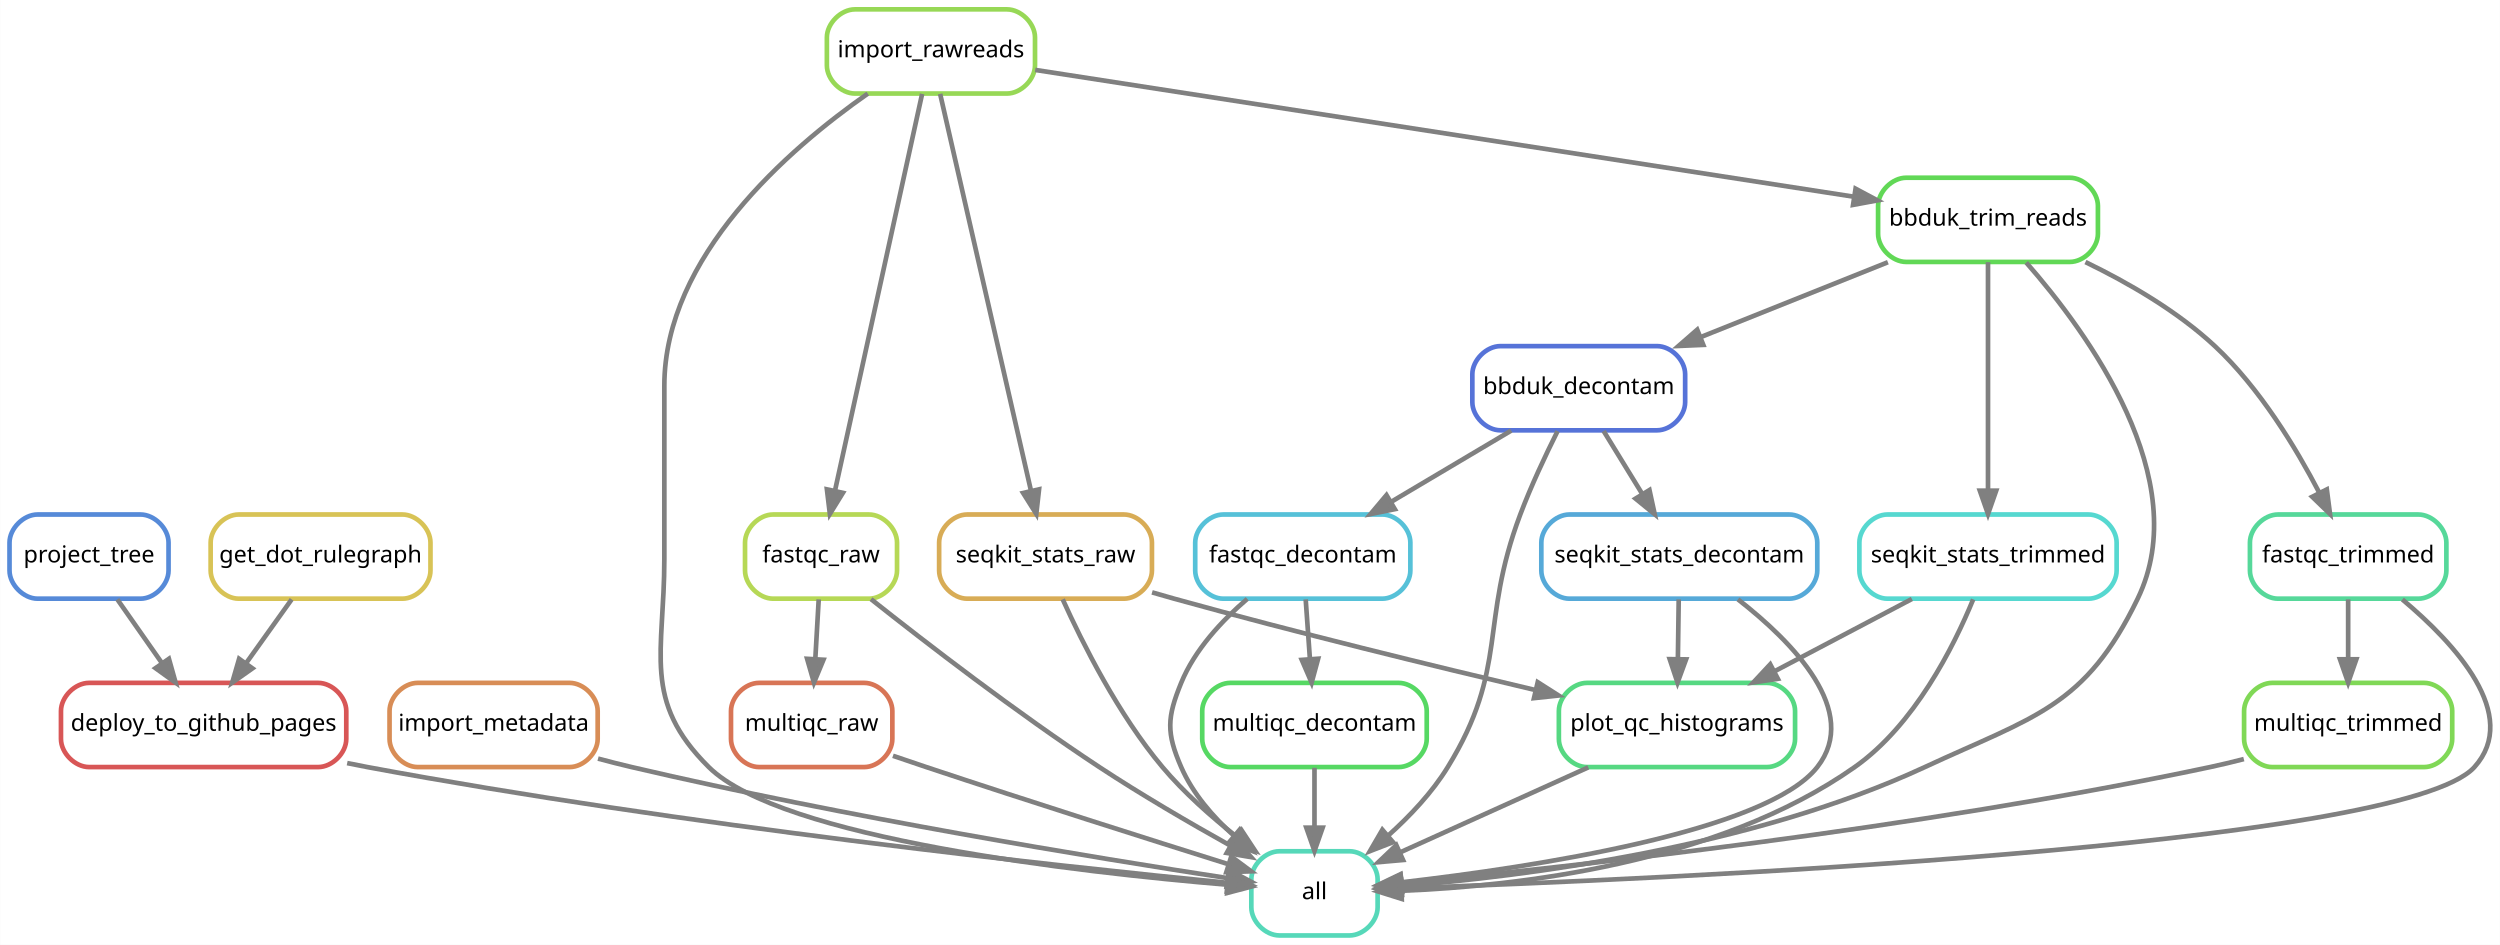
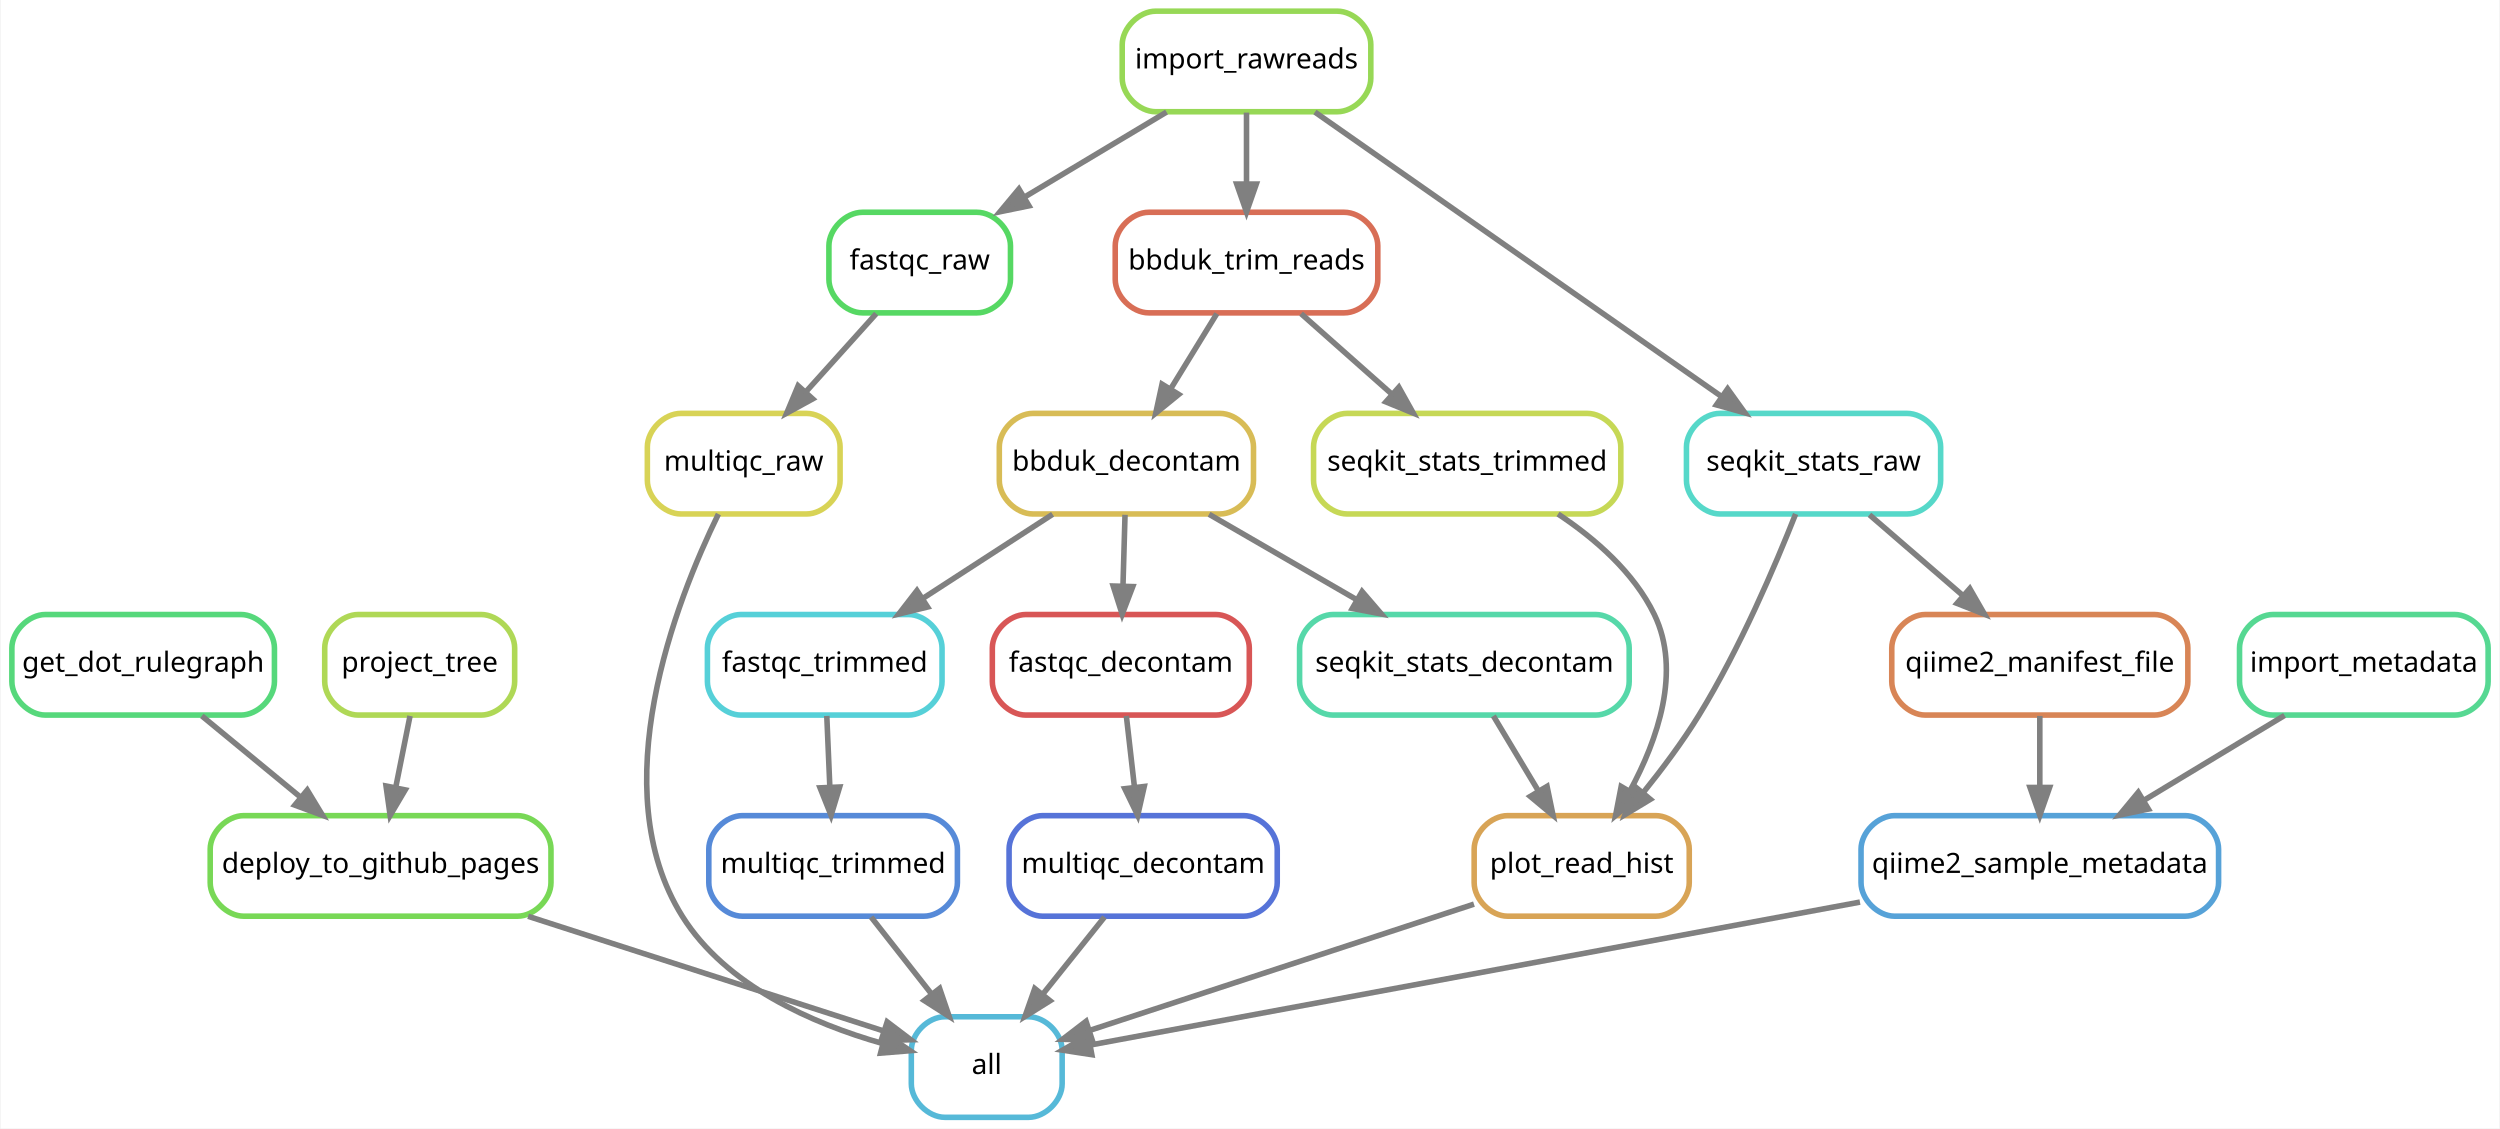
- <svg xmlns="http://www.w3.org/2000/svg" width="1069pt" height="404pt" viewBox="0.00 0.00 1068.86 404.00">
+ <svg xmlns="http://www.w3.org/2000/svg" width="895pt" height="404pt" viewBox="0.00 0.00 894.50 404.00">
  <g id="graph0" class="graph" transform="scale(1 1) rotate(0) translate(4 400)">
-     <polygon fill="white" stroke="none" points="-4,4 -4,-400 1064.86,-400 1064.86,4 -4,4" />
+     <polygon fill="white" stroke="none" points="-4,4 -4,-400 890.5,-400 890.5,4 -4,4" />
    <g id="node1" class="node">
-       <path fill="none" stroke="#56d8b9" stroke-width="2" d="M573,-36C573,-36 543,-36 543,-36 537,-36 531,-30 531,-24 531,-24 531,-12 531,-12 531,-6 537,0 543,0 543,0 573,0 573,0 579,0 585,-6 585,-12 585,-12 585,-24 585,-24 585,-30 579,-36 573,-36" />
-       <text text-anchor="middle" x="558" y="-15.5" font-family="sans" font-size="10.00">all</text>
+       <path fill="none" stroke="#56b9d8" stroke-width="2" d="M364,-36C364,-36 334,-36 334,-36 328,-36 322,-30 322,-24 322,-24 322,-12 322,-12 322,-6 328,0 334,0 334,0 364,0 364,0 370,0 376,-6 376,-12 376,-12 376,-24 376,-24 376,-30 370,-36 364,-36" />
+       <text text-anchor="middle" x="349" y="-15.5" font-family="sans" font-size="10.00">all</text>
    </g>
    <g id="node2" class="node">
-       <path fill="none" stroke="#d85656" stroke-width="2" d="M132,-108C132,-108 34,-108 34,-108 28,-108 22,-102 22,-96 22,-96 22,-84 22,-84 22,-78 28,-72 34,-72 34,-72 132,-72 132,-72 138,-72 144,-78 144,-84 144,-84 144,-96 144,-96 144,-102 138,-108 132,-108" />
-       <text text-anchor="middle" x="83" y="-87.5" font-family="sans" font-size="10.00">deploy_to_github_pages</text>
+       <path fill="none" stroke="#78d856" stroke-width="2" d="M181,-108C181,-108 83,-108 83,-108 77,-108 71,-102 71,-96 71,-96 71,-84 71,-84 71,-78 77,-72 83,-72 83,-72 181,-72 181,-72 187,-72 193,-78 193,-84 193,-84 193,-96 193,-96 193,-102 187,-108 181,-108" />
+       <text text-anchor="middle" x="132" y="-87.5" font-family="sans" font-size="10.00">deploy_to_github_pages</text>
+     </g>
+     <g id="edge2" class="edge">
+       <path fill="none" stroke="grey" stroke-width="2" d="M184.81,-71.97C224.2,-59.26 277.03,-42.22 312,-30.94" />
+       <polygon fill="grey" stroke="grey" stroke-width="2" points="313.36,-34.17 321.8,-27.77 311.21,-27.51 313.36,-34.17" />
+     </g>
+     <g id="node3" class="node">
+       <path fill="none" stroke="#56d87b" stroke-width="2" d="M82,-180C82,-180 12,-180 12,-180 6,-180 0,-174 0,-168 0,-168 0,-156 0,-156 0,-150 6,-144 12,-144 12,-144 82,-144 82,-144 88,-144 94,-150 94,-156 94,-156 94,-168 94,-168 94,-174 88,-180 82,-180" />
+       <text text-anchor="middle" x="47" y="-159.5" font-family="sans" font-size="10.00">get_dot_rulegraph</text>
+     </g>
+     <g id="edge8" class="edge">
+       <path fill="none" stroke="grey" stroke-width="2" d="M68.01,-143.7C78.72,-134.88 91.89,-124.03 103.5,-114.47" />
+       <polygon fill="grey" stroke="grey" stroke-width="2" points="105.74,-117.16 111.23,-108.1 101.29,-111.76 105.74,-117.16" />
+     </g>
+     <g id="node4" class="node">
+       <path fill="none" stroke="#afd856" stroke-width="2" d="M168,-180C168,-180 124,-180 124,-180 118,-180 112,-174 112,-168 112,-168 112,-156 112,-156 112,-150 118,-144 124,-144 124,-144 168,-144 168,-144 174,-144 180,-150 180,-156 180,-156 180,-168 180,-168 180,-174 174,-180 168,-180" />
+       <text text-anchor="middle" x="146" y="-159.5" font-family="sans" font-size="10.00">project_tree</text>
+     </g>
+     <g id="edge7" class="edge">
+       <path fill="none" stroke="grey" stroke-width="2" d="M142.54,-143.7C141,-135.98 139.14,-126.71 137.42,-118.11" />
+       <polygon fill="grey" stroke="grey" stroke-width="2" points="140.81,-117.22 135.42,-108.1 133.95,-118.6 140.81,-117.22" />
+     </g>
+     <g id="node5" class="node">
+       <path fill="none" stroke="#d8d356" stroke-width="2" d="M284.5,-252C284.5,-252 239.5,-252 239.5,-252 233.5,-252 227.5,-246 227.5,-240 227.5,-240 227.5,-228 227.5,-228 227.5,-222 233.5,-216 239.5,-216 239.5,-216 284.5,-216 284.5,-216 290.5,-216 296.5,-222 296.5,-228 296.5,-228 296.5,-240 296.5,-240 296.5,-246 290.5,-252 284.5,-252" />
+       <text text-anchor="middle" x="262" y="-231.5" font-family="sans" font-size="10.00">multiqc_raw</text>
+     </g>
+     <g id="edge3" class="edge">
+       <path fill="none" stroke="grey" stroke-width="2" d="M252.94,-215.97C237.73,-184.82 211.42,-117.68 240,-72 255.6,-47.07 286.65,-33.57 311.63,-26.44" />
+       <polygon fill="grey" stroke="grey" stroke-width="2" points="312.77,-29.76 321.56,-23.85 311,-22.99 312.77,-29.76" />
+     </g>
+     <g id="node6" class="node">
+       <path fill="none" stroke="#56d863" stroke-width="2" d="M345.5,-324C345.5,-324 304.5,-324 304.5,-324 298.5,-324 292.5,-318 292.5,-312 292.5,-312 292.5,-300 292.5,-300 292.5,-294 298.5,-288 304.5,-288 304.5,-288 345.5,-288 345.5,-288 351.5,-288 357.5,-294 357.5,-300 357.5,-300 357.5,-312 357.5,-312 357.5,-318 351.5,-324 345.5,-324" />
+       <text text-anchor="middle" x="325" y="-303.5" font-family="sans" font-size="10.00">fastqc_raw</text>
+     </g>
+     <g id="edge9" class="edge">
+       <path fill="none" stroke="grey" stroke-width="2" d="M309.43,-287.7C301.8,-279.22 292.48,-268.86 284.12,-259.58" />
+       <polygon fill="grey" stroke="grey" stroke-width="2" points="286.69,-257.2 277.39,-252.1 281.48,-261.88 286.69,-257.2" />
+     </g>
+     <g id="node7" class="node">
+       <path fill="none" stroke="#97d856" stroke-width="2" d="M474.5,-396C474.5,-396 409.5,-396 409.5,-396 403.5,-396 397.5,-390 397.5,-384 397.5,-384 397.5,-372 397.5,-372 397.5,-366 403.5,-360 409.5,-360 409.5,-360 474.5,-360 474.5,-360 480.5,-360 486.5,-366 486.5,-372 486.5,-372 486.5,-384 486.5,-384 486.5,-390 480.5,-396 474.5,-396" />
+       <text text-anchor="middle" x="442" y="-375.5" font-family="sans" font-size="10.00">import_rawreads</text>
    </g>
    <g id="edge10" class="edge">
-       <path fill="none" stroke="grey" stroke-width="2" d="M144.38,-73.7C147.29,-73.1 150.17,-72.53 153,-72 287.28,-46.99 448.76,-29.61 520.5,-22.54" />
-       <polygon fill="grey" stroke="grey" stroke-width="2" points="521.21,-25.99 530.82,-21.53 520.53,-19.02 521.21,-25.99" />
+       <path fill="none" stroke="grey" stroke-width="2" d="M413.38,-359.88C398.08,-350.72 379.06,-339.34 362.58,-329.48" />
+       <polygon fill="grey" stroke="grey" stroke-width="2" points="364.11,-326.32 353.73,-324.19 360.52,-332.33 364.11,-326.32" />
    </g>
-     <g id="node3" class="node">
-       <path fill="none" stroke="#d8c356" stroke-width="2" d="M168,-180C168,-180 98,-180 98,-180 92,-180 86,-174 86,-168 86,-168 86,-156 86,-156 86,-150 92,-144 98,-144 98,-144 168,-144 168,-144 174,-144 180,-150 180,-156 180,-156 180,-168 180,-168 180,-174 174,-180 168,-180" />
-       <text text-anchor="middle" x="133" y="-159.5" font-family="sans" font-size="10.00">get_dot_rulegraph</text>
+     <g id="node11" class="node">
+       <path fill="none" stroke="#d86e56" stroke-width="2" d="M477,-324C477,-324 407,-324 407,-324 401,-324 395,-318 395,-312 395,-312 395,-300 395,-300 395,-294 401,-288 407,-288 407,-288 477,-288 477,-288 483,-288 489,-294 489,-300 489,-300 489,-312 489,-312 489,-318 483,-324 477,-324" />
+       <text text-anchor="middle" x="442" y="-303.5" font-family="sans" font-size="10.00">bbduk_trim_reads</text>
+     </g>
+     <g id="edge14" class="edge">
+       <path fill="none" stroke="grey" stroke-width="2" d="M442,-359.7C442,-351.98 442,-342.71 442,-334.11" />
+       <polygon fill="grey" stroke="grey" stroke-width="2" points="445.5,-334.1 442,-324.1 438.5,-334.1 445.5,-334.1" />
+     </g>
+     <g id="node15" class="node">
+       <path fill="none" stroke="#56d8c9" stroke-width="2" d="M678.5,-252C678.5,-252 611.5,-252 611.5,-252 605.5,-252 599.5,-246 599.5,-240 599.5,-240 599.5,-228 599.5,-228 599.5,-222 605.5,-216 611.5,-216 611.5,-216 678.5,-216 678.5,-216 684.5,-216 690.5,-222 690.5,-228 690.5,-228 690.5,-240 690.5,-240 690.5,-246 684.5,-252 678.5,-252" />
+       <text text-anchor="middle" x="645" y="-231.5" font-family="sans" font-size="10.00">seqkit_stats_raw</text>
+     </g>
+     <g id="edge20" class="edge">
+       <path fill="none" stroke="grey" stroke-width="2" d="M466.49,-359.87C502.91,-334.39 571.44,-286.45 612.18,-257.96" />
+       <polygon fill="grey" stroke="grey" stroke-width="2" points="614.24,-260.79 620.43,-252.19 610.23,-255.05 614.24,-260.79" />
+     </g>
+     <g id="node8" class="node">
+       <path fill="none" stroke="#568ad8" stroke-width="2" d="M326.5,-108C326.5,-108 261.5,-108 261.5,-108 255.5,-108 249.5,-102 249.5,-96 249.5,-96 249.5,-84 249.5,-84 249.5,-78 255.5,-72 261.5,-72 261.5,-72 326.5,-72 326.5,-72 332.5,-72 338.5,-78 338.5,-84 338.5,-84 338.5,-96 338.5,-96 338.5,-102 332.5,-108 326.5,-108" />
+       <text text-anchor="middle" x="294" y="-87.5" font-family="sans" font-size="10.00">multiqc_trimmed</text>
+     </g>
+     <g id="edge5" class="edge">
+       <path fill="none" stroke="grey" stroke-width="2" d="M307.6,-71.7C314.12,-63.39 322.07,-53.28 329.25,-44.14" />
+       <polygon fill="grey" stroke="grey" stroke-width="2" points="332.13,-46.13 335.56,-36.1 326.63,-41.81 332.13,-46.13" />
+     </g>
+     <g id="node9" class="node">
+       <path fill="none" stroke="#56d0d8" stroke-width="2" d="M321,-180C321,-180 261,-180 261,-180 255,-180 249,-174 249,-168 249,-168 249,-156 249,-156 249,-150 255,-144 261,-144 261,-144 321,-144 321,-144 327,-144 333,-150 333,-156 333,-156 333,-168 333,-168 333,-174 327,-180 321,-180" />
+       <text text-anchor="middle" x="291" y="-159.5" font-family="sans" font-size="10.00">fastqc_trimmed</text>
+     </g>
+     <g id="edge11" class="edge">
+       <path fill="none" stroke="grey" stroke-width="2" d="M291.74,-143.7C292.07,-135.98 292.47,-126.71 292.84,-118.11" />
+       <polygon fill="grey" stroke="grey" stroke-width="2" points="296.34,-118.25 293.27,-108.1 289.34,-117.95 296.34,-118.25" />
+     </g>
+     <g id="node10" class="node">
+       <path fill="none" stroke="#d8bc56" stroke-width="2" d="M432.5,-252C432.5,-252 365.5,-252 365.5,-252 359.5,-252 353.5,-246 353.5,-240 353.5,-240 353.5,-228 353.5,-228 353.5,-222 359.5,-216 365.5,-216 365.5,-216 432.5,-216 432.5,-216 438.5,-216 444.5,-222 444.5,-228 444.5,-228 444.5,-240 444.5,-240 444.5,-246 438.5,-252 432.5,-252" />
+       <text text-anchor="middle" x="399" y="-231.5" font-family="sans" font-size="10.00">bbduk_decontam</text>
+     </g>
+     <g id="edge12" class="edge">
+       <path fill="none" stroke="grey" stroke-width="2" d="M372.58,-215.88C358.59,-206.81 341.22,-195.55 326.11,-185.76" />
+       <polygon fill="grey" stroke="grey" stroke-width="2" points="327.82,-182.69 317.52,-180.19 324.01,-188.57 327.82,-182.69" />
+     </g>
+     <g id="node13" class="node">
+       <path fill="none" stroke="#d85656" stroke-width="2" d="M431,-180C431,-180 363,-180 363,-180 357,-180 351,-174 351,-168 351,-168 351,-156 351,-156 351,-150 357,-144 363,-144 363,-144 431,-144 431,-144 437,-144 443,-150 443,-156 443,-156 443,-168 443,-168 443,-174 437,-180 431,-180" />
+       <text text-anchor="middle" x="397" y="-159.5" font-family="sans" font-size="10.00">fastqc_decontam</text>
    </g>
    <g id="edge16" class="edge">
-       <path fill="none" stroke="grey" stroke-width="2" d="M120.64,-143.7C114.77,-135.47 107.63,-125.48 101.16,-116.42" />
-       <polygon fill="grey" stroke="grey" stroke-width="2" points="103.88,-114.21 95.22,-108.1 98.18,-118.28 103.88,-114.21" />
+       <path fill="none" stroke="grey" stroke-width="2" d="M398.51,-215.7C398.29,-207.98 398.02,-198.71 397.77,-190.11" />
+       <polygon fill="grey" stroke="grey" stroke-width="2" points="401.27,-190 397.49,-180.1 394.28,-190.2 401.27,-190" />
    </g>
-     <g id="node4" class="node">
-       <path fill="none" stroke="#568ad8" stroke-width="2" d="M56,-180C56,-180 12,-180 12,-180 6,-180 0,-174 0,-168 0,-168 0,-156 0,-156 0,-150 6,-144 12,-144 12,-144 56,-144 56,-144 62,-144 68,-150 68,-156 68,-156 68,-168 68,-168 68,-174 62,-180 56,-180" />
-       <text text-anchor="middle" x="34" y="-159.5" font-family="sans" font-size="10.00">project_tree</text>
+     <g id="node17" class="node">
+       <path fill="none" stroke="#56d8a9" stroke-width="2" d="M567,-180C567,-180 473,-180 473,-180 467,-180 461,-174 461,-168 461,-168 461,-156 461,-156 461,-150 467,-144 473,-144 473,-144 567,-144 567,-144 573,-144 579,-150 579,-156 579,-156 579,-168 579,-168 579,-174 573,-180 567,-180" />
+       <text text-anchor="middle" x="520" y="-159.5" font-family="sans" font-size="10.00">seqkit_stats_decontam</text>
+     </g>
+     <g id="edge22" class="edge">
+       <path fill="none" stroke="grey" stroke-width="2" d="M428.6,-215.88C444.57,-206.64 464.46,-195.13 481.61,-185.21" />
+       <polygon fill="grey" stroke="grey" stroke-width="2" points="483.38,-188.23 490.29,-180.19 479.88,-182.17 483.38,-188.23" />
+     </g>
+     <g id="edge13" class="edge">
+       <path fill="none" stroke="grey" stroke-width="2" d="M431.37,-287.7C426.37,-279.56 420.31,-269.69 414.79,-260.7" />
+       <polygon fill="grey" stroke="grey" stroke-width="2" points="417.72,-258.79 409.51,-252.1 411.76,-262.46 417.72,-258.79" />
+     </g>
+     <g id="node16" class="node">
+       <path fill="none" stroke="#c6d856" stroke-width="2" d="M564,-252C564,-252 478,-252 478,-252 472,-252 466,-246 466,-240 466,-240 466,-228 466,-228 466,-222 472,-216 478,-216 478,-216 564,-216 564,-216 570,-216 576,-222 576,-228 576,-228 576,-240 576,-240 576,-246 570,-252 564,-252" />
+       <text text-anchor="middle" x="521" y="-231.5" font-family="sans" font-size="10.00">seqkit_stats_trimmed</text>
+     </g>
+     <g id="edge21" class="edge">
+       <path fill="none" stroke="grey" stroke-width="2" d="M461.53,-287.7C471.38,-278.97 483.49,-268.24 494.2,-258.75" />
+       <polygon fill="grey" stroke="grey" stroke-width="2" points="496.53,-261.36 501.7,-252.1 491.89,-256.12 496.53,-261.36" />
+     </g>
+     <g id="node12" class="node">
+       <path fill="none" stroke="#5673d8" stroke-width="2" d="M441,-108C441,-108 369,-108 369,-108 363,-108 357,-102 357,-96 357,-96 357,-84 357,-84 357,-78 363,-72 369,-72 369,-72 441,-72 441,-72 447,-72 453,-78 453,-84 453,-84 453,-96 453,-96 453,-102 447,-108 441,-108" />
+       <text text-anchor="middle" x="405" y="-87.5" font-family="sans" font-size="10.00">multiqc_decontam</text>
+     </g>
+     <g id="edge6" class="edge">
+       <path fill="none" stroke="grey" stroke-width="2" d="M391.16,-71.7C384.51,-63.39 376.42,-53.28 369.11,-44.14" />
+       <polygon fill="grey" stroke="grey" stroke-width="2" points="371.66,-41.73 362.68,-36.1 366.2,-46.1 371.66,-41.73" />
+     </g>
+     <g id="edge15" class="edge">
+       <path fill="none" stroke="grey" stroke-width="2" d="M398.98,-143.7C399.86,-135.98 400.92,-126.71 401.9,-118.11" />
+       <polygon fill="grey" stroke="grey" stroke-width="2" points="405.39,-118.44 403.05,-108.1 398.43,-117.64 405.39,-118.44" />
+     </g>
+     <g id="node14" class="node">
+       <path fill="none" stroke="#d8a456" stroke-width="2" d="M588.5,-108C588.5,-108 535.5,-108 535.5,-108 529.5,-108 523.5,-102 523.5,-96 523.5,-96 523.5,-84 523.5,-84 523.5,-78 529.5,-72 535.5,-72 535.5,-72 588.5,-72 588.5,-72 594.5,-72 600.5,-78 600.5,-84 600.5,-84 600.5,-96 600.5,-96 600.5,-102 594.5,-108 588.5,-108" />
+       <text text-anchor="middle" x="562" y="-87.5" font-family="sans" font-size="10.00">plot_read_hist</text>
+     </g>
+     <g id="edge4" class="edge">
+       <path fill="none" stroke="grey" stroke-width="2" d="M523.43,-76.32C484.36,-63.48 424.36,-43.77 385.9,-31.13" />
+       <polygon fill="grey" stroke="grey" stroke-width="2" points="386.73,-27.72 376.14,-27.92 384.55,-34.37 386.73,-27.72" />
    </g>
    <g id="edge17" class="edge">
-       <path fill="none" stroke="grey" stroke-width="2" d="M46.11,-143.7C51.87,-135.47 58.86,-125.48 65.21,-116.42" />
-       <polygon fill="grey" stroke="grey" stroke-width="2" points="68.16,-118.3 71.03,-108.1 62.42,-114.29 68.16,-118.3" />
+       <path fill="none" stroke="grey" stroke-width="2" d="M638.58,-215.99C631.32,-197.61 618.6,-167.77 604,-144 598.13,-134.45 590.8,-124.65 583.91,-116.11" />
+       <polygon fill="grey" stroke="grey" stroke-width="2" points="586.57,-113.84 577.5,-108.37 581.18,-118.31 586.57,-113.84" />
    </g>
-     <g id="node5" class="node">
-       <path fill="none" stroke="#d88d56" stroke-width="2" d="M239.5,-108C239.5,-108 174.5,-108 174.5,-108 168.5,-108 162.5,-102 162.5,-96 162.5,-96 162.5,-84 162.5,-84 162.5,-78 168.5,-72 174.5,-72 174.5,-72 239.5,-72 239.5,-72 245.5,-72 251.5,-78 251.5,-84 251.5,-84 251.5,-96 251.5,-96 251.5,-102 245.5,-108 239.5,-108" />
-       <text text-anchor="middle" x="207" y="-87.5" font-family="sans" font-size="10.00">import_metadata</text>
+     <g id="node19" class="node">
+       <path fill="none" stroke="#d88556" stroke-width="2" d="M767,-180C767,-180 685,-180 685,-180 679,-180 673,-174 673,-168 673,-168 673,-156 673,-156 673,-150 679,-144 685,-144 685,-144 767,-144 767,-144 773,-144 779,-150 779,-156 779,-156 779,-168 779,-168 779,-174 773,-180 767,-180" />
+       <text text-anchor="middle" x="726" y="-159.5" font-family="sans" font-size="10.00">qiime2_manifest_file</text>
    </g>
-     <g id="edge3" class="edge">
-       <path fill="none" stroke="grey" stroke-width="2" d="M251.65,-75.62C256.48,-74.33 261.33,-73.09 266,-72 356.72,-50.75 464.99,-33.08 520.73,-24.53" />
-       <polygon fill="grey" stroke="grey" stroke-width="2" points="521.48,-27.96 530.84,-22.99 520.43,-21.03 521.48,-27.96" />
+     <g id="edge25" class="edge">
+       <path fill="none" stroke="grey" stroke-width="2" d="M665.02,-215.7C675.13,-206.97 687.54,-196.24 698.52,-186.75" />
+       <polygon fill="grey" stroke="grey" stroke-width="2" points="700.93,-189.29 706.21,-180.1 696.35,-183.99 700.93,-189.29" />
    </g>
-     <g id="node6" class="node">
-       <path fill="none" stroke="#97d856" stroke-width="2" d="M426.5,-396C426.5,-396 361.5,-396 361.5,-396 355.5,-396 349.5,-390 349.5,-384 349.5,-384 349.5,-372 349.5,-372 349.5,-366 355.5,-360 361.5,-360 361.5,-360 426.5,-360 426.5,-360 432.5,-360 438.5,-366 438.5,-372 438.5,-372 438.5,-384 438.5,-384 438.5,-390 432.5,-396 426.5,-396" />
-       <text text-anchor="middle" x="394" y="-375.5" font-family="sans" font-size="10.00">import_rawreads</text>
-     </g>
-     <g id="edge13" class="edge">
-       <path fill="none" stroke="grey" stroke-width="2" d="M366.98,-359.96C333.27,-336.37 280,-290.33 280,-235 280,-235 280,-235 280,-161 280,-120.55 270.28,-100.48 299,-72 329.87,-41.39 456.9,-27.06 520.85,-21.68" />
-       <polygon fill="grey" stroke="grey" stroke-width="2" points="521.24,-25.16 530.92,-20.86 520.67,-18.18 521.24,-25.16" />
-     </g>
-     <g id="node7" class="node">
-       <path fill="none" stroke="#d8ac56" stroke-width="2" d="M476.5,-180C476.5,-180 409.5,-180 409.5,-180 403.5,-180 397.5,-174 397.5,-168 397.5,-168 397.5,-156 397.5,-156 397.5,-150 403.5,-144 409.5,-144 409.5,-144 476.5,-144 476.5,-144 482.5,-144 488.5,-150 488.5,-156 488.5,-156 488.5,-168 488.5,-168 488.5,-174 482.5,-180 476.5,-180" />
-       <text text-anchor="middle" x="443" y="-159.5" font-family="sans" font-size="10.00">seqkit_stats_raw</text>
+     <g id="edge19" class="edge">
+       <path fill="none" stroke="grey" stroke-width="2" d="M553.53,-215.98C566.79,-207.18 580.7,-195.09 588,-180 597.79,-159.76 589.16,-135.12 579.3,-116.9" />
+       <polygon fill="grey" stroke="grey" stroke-width="2" points="582.18,-114.89 574.12,-108.01 576.13,-118.42 582.18,-114.89" />
    </g>
    <g id="edge18" class="edge">
-       <path fill="none" stroke="grey" stroke-width="2" d="M397.93,-359.85C406.42,-322.75 426.56,-234.81 436.79,-190.1" />
-       <polygon fill="grey" stroke="grey" stroke-width="2" points="440.23,-190.76 439.05,-180.23 433.41,-189.2 440.23,-190.76" />
-     </g>
-     <g id="node8" class="node">
-       <path fill="none" stroke="#b6d856" stroke-width="2" d="M367.5,-180C367.5,-180 326.5,-180 326.5,-180 320.5,-180 314.5,-174 314.5,-168 314.5,-168 314.5,-156 314.5,-156 314.5,-150 320.5,-144 326.5,-144 326.5,-144 367.5,-144 367.5,-144 373.5,-144 379.5,-150 379.5,-156 379.5,-156 379.5,-168 379.5,-168 379.5,-174 373.5,-180 367.5,-180" />
-       <text text-anchor="middle" x="347" y="-159.5" font-family="sans" font-size="10.00">fastqc_raw</text>
-     </g>
-     <g id="edge19" class="edge">
-       <path fill="none" stroke="grey" stroke-width="2" d="M390.23,-359.85C382.09,-322.75 362.77,-234.81 352.95,-190.1" />
-       <polygon fill="grey" stroke="grey" stroke-width="2" points="356.35,-189.25 350.78,-180.23 349.51,-190.75 356.35,-189.25" />
-     </g>
-     <g id="node10" class="node">
-       <path fill="none" stroke="#61d856" stroke-width="2" d="M881,-324C881,-324 811,-324 811,-324 805,-324 799,-318 799,-312 799,-312 799,-300 799,-300 799,-294 805,-288 811,-288 811,-288 881,-288 881,-288 887,-288 893,-294 893,-300 893,-300 893,-312 893,-312 893,-318 887,-324 881,-324" />
-       <text text-anchor="middle" x="846" y="-303.5" font-family="sans" font-size="10.00">bbduk_trim_reads</text>
-     </g>
-     <g id="edge21" class="edge">
-       <path fill="none" stroke="grey" stroke-width="2" d="M438.58,-370.1C521.12,-357.31 697.63,-329.98 788.83,-315.85" />
-       <polygon fill="grey" stroke="grey" stroke-width="2" points="789.37,-319.31 798.72,-314.32 788.3,-312.39 789.37,-319.31" />
-     </g>
-     <g id="edge4" class="edge">
-       <path fill="none" stroke="grey" stroke-width="2" d="M450.33,-143.74C458.85,-124.88 474.18,-94.38 493,-72 502.11,-61.17 513.68,-50.92 524.52,-42.37" />
-       <polygon fill="grey" stroke="grey" stroke-width="2" points="526.79,-45.04 532.62,-36.19 522.54,-39.48 526.79,-45.04" />
+       <path fill="none" stroke="grey" stroke-width="2" d="M530.38,-143.7C535.26,-135.56 541.19,-125.69 546.58,-116.7" />
+       <polygon fill="grey" stroke="grey" stroke-width="2" points="549.59,-118.48 551.74,-108.1 543.59,-114.88 549.59,-118.48" />
    </g>
    <g id="node18" class="node">
-       <path fill="none" stroke="#56d882" stroke-width="2" d="M751.5,-108C751.5,-108 674.5,-108 674.5,-108 668.5,-108 662.5,-102 662.5,-96 662.5,-96 662.5,-84 662.5,-84 662.5,-78 668.5,-72 674.5,-72 674.5,-72 751.5,-72 751.5,-72 757.5,-72 763.5,-78 763.5,-84 763.5,-84 763.5,-96 763.5,-96 763.5,-102 757.5,-108 751.5,-108" />
-       <text text-anchor="middle" x="713" y="-87.5" font-family="sans" font-size="10.00">plot_qc_histograms</text>
-     </g>
-     <g id="edge31" class="edge">
-       <path fill="none" stroke="grey" stroke-width="2" d="M488.56,-146.7C491.75,-145.76 494.92,-144.86 498,-144 549.89,-129.6 609.37,-115.09 652.6,-104.9" />
-       <polygon fill="grey" stroke="grey" stroke-width="2" points="653.46,-108.29 662.39,-102.6 651.86,-101.48 653.46,-108.29" />
-     </g>
-     <g id="edge11" class="edge">
-       <path fill="none" stroke="grey" stroke-width="2" d="M368.37,-143.8C391.77,-125.25 430.67,-95.27 466,-72 483.92,-60.19 504.58,-48.16 521.77,-38.56" />
-       <polygon fill="grey" stroke="grey" stroke-width="2" points="523.87,-41.39 530.92,-33.48 520.48,-35.27 523.87,-41.39" />
-     </g>
-     <g id="node9" class="node">
-       <path fill="none" stroke="#d87556" stroke-width="2" d="M365.5,-108C365.5,-108 320.5,-108 320.5,-108 314.5,-108 308.5,-102 308.5,-96 308.5,-96 308.5,-84 308.5,-84 308.5,-78 314.5,-72 320.5,-72 320.5,-72 365.5,-72 365.5,-72 371.5,-72 377.5,-78 377.5,-84 377.5,-84 377.5,-96 377.5,-96 377.5,-102 371.5,-108 365.5,-108" />
-       <text text-anchor="middle" x="343" y="-87.5" font-family="sans" font-size="10.00">multiqc_raw</text>
-     </g>
-     <g id="edge20" class="edge">
-       <path fill="none" stroke="grey" stroke-width="2" d="M346.01,-143.7C345.57,-135.98 345.04,-126.71 344.55,-118.11" />
-       <polygon fill="grey" stroke="grey" stroke-width="2" points="348.04,-117.89 343.98,-108.1 341.05,-118.29 348.04,-117.89" />
+       <path fill="none" stroke="#56a2d8" stroke-width="2" d="M778,-108C778,-108 674,-108 674,-108 668,-108 662,-102 662,-96 662,-96 662,-84 662,-84 662,-78 668,-72 674,-72 674,-72 778,-72 778,-72 784,-72 790,-78 790,-84 790,-84 790,-96 790,-96 790,-102 784,-108 778,-108" />
+       <text text-anchor="middle" x="726" y="-87.5" font-family="sans" font-size="10.00">qiime2_sample_metadata</text>
    </g>
    <g id="edge1" class="edge">
-       <path fill="none" stroke="grey" stroke-width="2" d="M377.76,-76.82C382.54,-75.18 387.39,-73.54 392,-72 436.22,-57.27 487.34,-41.08 521.03,-30.51" />
-       <polygon fill="grey" stroke="grey" stroke-width="2" points="522.41,-33.75 530.91,-27.42 520.32,-27.07 522.41,-33.75" />
+       <path fill="none" stroke="grey" stroke-width="2" d="M661.62,-77.05C582.33,-62.32 450.31,-37.81 386.2,-25.91" />
+       <polygon fill="grey" stroke="grey" stroke-width="2" points="386.62,-22.42 376.14,-24.04 385.34,-29.31 386.62,-22.42" />
    </g>
-     <g id="edge5" class="edge">
-       <path fill="none" stroke="grey" stroke-width="2" d="M862.36,-287.73C888.57,-257.87 934.63,-194.9 910,-144 887.53,-97.58 865.77,-93.73 819,-72 744.46,-37.38 647.6,-25.28 595.35,-21.12" />
-       <polygon fill="grey" stroke="grey" stroke-width="2" points="595.44,-17.62 585.21,-20.37 594.93,-24.6 595.44,-17.62" />
+     <g id="edge24" class="edge">
+       <path fill="none" stroke="grey" stroke-width="2" d="M726,-143.7C726,-135.98 726,-126.71 726,-118.11" />
+       <polygon fill="grey" stroke="grey" stroke-width="2" points="729.5,-118.1 726,-108.1 722.5,-118.1 729.5,-118.1" />
    </g>
-     <g id="node11" class="node">
-       <path fill="none" stroke="#56d8d0" stroke-width="2" d="M889,-180C889,-180 803,-180 803,-180 797,-180 791,-174 791,-168 791,-168 791,-156 791,-156 791,-150 797,-144 803,-144 803,-144 889,-144 889,-144 895,-144 901,-150 901,-156 901,-156 901,-168 901,-168 901,-174 895,-180 889,-180" />
-       <text text-anchor="middle" x="846" y="-159.5" font-family="sans" font-size="10.00">seqkit_stats_trimmed</text>
-     </g>
-     <g id="edge22" class="edge">
-       <path fill="none" stroke="grey" stroke-width="2" d="M846,-287.87C846,-263.67 846,-219.21 846,-190.39" />
-       <polygon fill="grey" stroke="grey" stroke-width="2" points="849.5,-190.19 846,-180.19 842.5,-190.19 849.5,-190.19" />
-     </g>
-     <g id="node12" class="node">
-       <path fill="none" stroke="#56d89a" stroke-width="2" d="M1030,-180C1030,-180 970,-180 970,-180 964,-180 958,-174 958,-168 958,-168 958,-156 958,-156 958,-150 964,-144 970,-144 970,-144 1030,-144 1030,-144 1036,-144 1042,-150 1042,-156 1042,-156 1042,-168 1042,-168 1042,-174 1036,-180 1030,-180" />
-       <text text-anchor="middle" x="1000" y="-159.5" font-family="sans" font-size="10.00">fastqc_trimmed</text>
+     <g id="node20" class="node">
+       <path fill="none" stroke="#56d892" stroke-width="2" d="M874.5,-180C874.5,-180 809.5,-180 809.5,-180 803.5,-180 797.5,-174 797.5,-168 797.5,-168 797.5,-156 797.5,-156 797.5,-150 803.5,-144 809.5,-144 809.5,-144 874.5,-144 874.5,-144 880.5,-144 886.5,-150 886.5,-156 886.5,-156 886.5,-168 886.5,-168 886.5,-174 880.5,-180 874.5,-180" />
+       <text text-anchor="middle" x="842" y="-159.5" font-family="sans" font-size="10.00">import_metadata</text>
    </g>
    <g id="edge23" class="edge">
-       <path fill="none" stroke="grey" stroke-width="2" d="M887.66,-287.94C906.02,-279.06 927,-266.92 943,-252 962.17,-234.12 977.69,-208.48 987.67,-189.31" />
-       <polygon fill="grey" stroke="grey" stroke-width="2" points="990.88,-190.72 992.25,-180.21 984.63,-187.57 990.88,-190.72" />
-     </g>
-     <g id="node14" class="node">
-       <path fill="none" stroke="#5673d8" stroke-width="2" d="M704.5,-252C704.5,-252 637.5,-252 637.5,-252 631.5,-252 625.5,-246 625.5,-240 625.5,-240 625.5,-228 625.5,-228 625.5,-222 631.5,-216 637.5,-216 637.5,-216 704.5,-216 704.5,-216 710.5,-216 716.5,-222 716.5,-228 716.5,-228 716.5,-240 716.5,-240 716.5,-246 710.5,-252 704.5,-252" />
-       <text text-anchor="middle" x="671" y="-231.5" font-family="sans" font-size="10.00">bbduk_decontam</text>
-     </g>
-     <g id="edge25" class="edge">
-       <path fill="none" stroke="grey" stroke-width="2" d="M803.19,-287.88C779.05,-278.22 748.72,-266.09 723.19,-255.88" />
-       <polygon fill="grey" stroke="grey" stroke-width="2" points="724.26,-252.53 713.67,-252.07 721.66,-259.03 724.26,-252.53" />
-     </g>
-     <g id="edge7" class="edge">
-       <path fill="none" stroke="grey" stroke-width="2" d="M839.66,-143.7C831.27,-123.31 814.51,-89.95 789,-72 730.23,-30.63 644.11,-21.04 595.33,-19.12" />
-       <polygon fill="grey" stroke="grey" stroke-width="2" points="595.32,-15.62 585.22,-18.81 595.1,-22.62 595.32,-15.62" />
-     </g>
-     <g id="edge29" class="edge">
-       <path fill="none" stroke="grey" stroke-width="2" d="M813.46,-143.88C795.75,-134.55 773.65,-122.92 754.68,-112.94" />
-       <polygon fill="grey" stroke="grey" stroke-width="2" points="756.14,-109.75 745.66,-108.19 752.88,-115.94 756.14,-109.75" />
-     </g>
-     <g id="edge14" class="edge">
-       <path fill="none" stroke="grey" stroke-width="2" d="M1023.18,-143.66C1045.74,-124.74 1073.93,-94.18 1054,-72 1023.43,-37.99 705.66,-24.02 595.42,-20.18" />
-       <polygon fill="grey" stroke="grey" stroke-width="2" points="595.23,-16.67 585.11,-19.83 594.99,-23.66 595.23,-16.67" />
-     </g>
-     <g id="node13" class="node">
-       <path fill="none" stroke="#80d856" stroke-width="2" d="M1032.5,-108C1032.5,-108 967.5,-108 967.5,-108 961.5,-108 955.5,-102 955.5,-96 955.5,-96 955.5,-84 955.5,-84 955.5,-78 961.5,-72 967.5,-72 967.5,-72 1032.5,-72 1032.5,-72 1038.5,-72 1044.5,-78 1044.5,-84 1044.5,-84 1044.5,-96 1044.5,-96 1044.5,-102 1038.5,-108 1032.5,-108" />
-       <text text-anchor="middle" x="1000" y="-87.5" font-family="sans" font-size="10.00">multiqc_trimmed</text>
-     </g>
-     <g id="edge24" class="edge">
-       <path fill="none" stroke="grey" stroke-width="2" d="M1000,-143.7C1000,-135.98 1000,-126.71 1000,-118.11" />
-       <polygon fill="grey" stroke="grey" stroke-width="2" points="1003.5,-118.1 1000,-108.1 996.5,-118.1 1003.5,-118.1" />
-     </g>
-     <g id="edge2" class="edge">
-       <path fill="none" stroke="grey" stroke-width="2" d="M955.39,-75.42C950.56,-74.17 945.69,-73 941,-72 815.71,-45.42 664.44,-29.02 595.5,-22.39" />
-       <polygon fill="grey" stroke="grey" stroke-width="2" points="595.45,-18.87 585.16,-21.41 594.79,-25.84 595.45,-18.87" />
-     </g>
-     <g id="edge15" class="edge">
-       <path fill="none" stroke="grey" stroke-width="2" d="M661.94,-215.64C656.84,-205.44 650.59,-192.19 646,-180 628.4,-133.27 641.13,-114.56 615,-72 608.32,-61.11 598.8,-51.04 589.45,-42.66" />
-       <polygon fill="grey" stroke="grey" stroke-width="2" points="591.58,-39.88 581.7,-36.05 587.03,-45.2 591.58,-39.88" />
-     </g>
-     <g id="node15" class="node">
-       <path fill="none" stroke="#56a9d8" stroke-width="2" d="M761,-180C761,-180 667,-180 667,-180 661,-180 655,-174 655,-168 655,-168 655,-156 655,-156 655,-150 661,-144 667,-144 667,-144 761,-144 761,-144 767,-144 773,-150 773,-156 773,-156 773,-168 773,-168 773,-174 767,-180 761,-180" />
-       <text text-anchor="middle" x="714" y="-159.5" font-family="sans" font-size="10.00">seqkit_stats_decontam</text>
-     </g>
-     <g id="edge26" class="edge">
-       <path fill="none" stroke="grey" stroke-width="2" d="M681.63,-215.7C686.63,-207.56 692.69,-197.69 698.21,-188.7" />
-       <polygon fill="grey" stroke="grey" stroke-width="2" points="701.24,-190.46 703.49,-180.1 695.28,-186.79 701.24,-190.46" />
-     </g>
-     <g id="node16" class="node">
-       <path fill="none" stroke="#56c1d8" stroke-width="2" d="M587,-180C587,-180 519,-180 519,-180 513,-180 507,-174 507,-168 507,-168 507,-156 507,-156 507,-150 513,-144 519,-144 519,-144 587,-144 587,-144 593,-144 599,-150 599,-156 599,-156 599,-168 599,-168 599,-174 593,-180 587,-180" />
-       <text text-anchor="middle" x="553" y="-159.5" font-family="sans" font-size="10.00">fastqc_decontam</text>
-     </g>
-     <g id="edge27" class="edge">
-       <path fill="none" stroke="grey" stroke-width="2" d="M642.13,-215.88C626.71,-206.72 607.52,-195.34 590.9,-185.48" />
-       <polygon fill="grey" stroke="grey" stroke-width="2" points="592.36,-182.28 581.98,-180.19 588.79,-188.3 592.36,-182.28" />
-     </g>
-     <g id="edge9" class="edge">
-       <path fill="none" stroke="grey" stroke-width="2" d="M739.08,-143.71C762.62,-125.36 791.64,-95.79 773,-72 751.34,-44.35 651.07,-29.17 595.44,-22.75" />
-       <polygon fill="grey" stroke="grey" stroke-width="2" points="595.6,-19.24 585.27,-21.61 594.82,-26.2 595.6,-19.24" />
-     </g>
-     <g id="edge30" class="edge">
-       <path fill="none" stroke="grey" stroke-width="2" d="M713.75,-143.7C713.64,-135.98 713.51,-126.71 713.39,-118.11" />
-       <polygon fill="grey" stroke="grey" stroke-width="2" points="716.89,-118.05 713.24,-108.1 709.89,-118.15 716.89,-118.05" />
-     </g>
-     <g id="edge8" class="edge">
-       <path fill="none" stroke="grey" stroke-width="2" d="M529.25,-143.91C518.45,-134.65 506.8,-122.2 501,-108 494.95,-93.19 494.61,-86.67 501,-72 505.93,-60.68 514.61,-50.68 523.73,-42.51" />
-       <polygon fill="grey" stroke="grey" stroke-width="2" points="525.99,-45.19 531.42,-36.09 521.5,-39.81 525.99,-45.19" />
-     </g>
-     <g id="node17" class="node">
-       <path fill="none" stroke="#56d863" stroke-width="2" d="M594,-108C594,-108 522,-108 522,-108 516,-108 510,-102 510,-96 510,-96 510,-84 510,-84 510,-78 516,-72 522,-72 522,-72 594,-72 594,-72 600,-72 606,-78 606,-84 606,-84 606,-96 606,-96 606,-102 600,-108 594,-108" />
-       <text text-anchor="middle" x="558" y="-87.5" font-family="sans" font-size="10.00">multiqc_decontam</text>
-     </g>
-     <g id="edge28" class="edge">
-       <path fill="none" stroke="grey" stroke-width="2" d="M554.24,-143.7C554.79,-135.98 555.45,-126.71 556.06,-118.11" />
-       <polygon fill="grey" stroke="grey" stroke-width="2" points="559.56,-118.33 556.78,-108.1 552.57,-117.83 559.56,-118.33" />
-     </g>
-     <g id="edge6" class="edge">
-       <path fill="none" stroke="grey" stroke-width="2" d="M558,-71.7C558,-63.98 558,-54.71 558,-46.11" />
-       <polygon fill="grey" stroke="grey" stroke-width="2" points="561.5,-46.1 558,-36.1 554.5,-46.1 561.5,-46.1" />
-     </g>
-     <g id="edge12" class="edge">
-       <path fill="none" stroke="grey" stroke-width="2" d="M675.08,-71.88C650.56,-60.8 618.8,-46.46 594.55,-35.5" />
-       <polygon fill="grey" stroke="grey" stroke-width="2" points="595.87,-32.26 585.32,-31.34 592.99,-38.64 595.87,-32.26" />
+       <path fill="none" stroke="grey" stroke-width="2" d="M813.62,-143.88C798.46,-134.72 779.59,-123.34 763.26,-113.48" />
+       <polygon fill="grey" stroke="grey" stroke-width="2" points="764.86,-110.36 754.49,-108.19 761.24,-116.35 764.86,-110.36" />
    </g>
  </g>
</svg>
